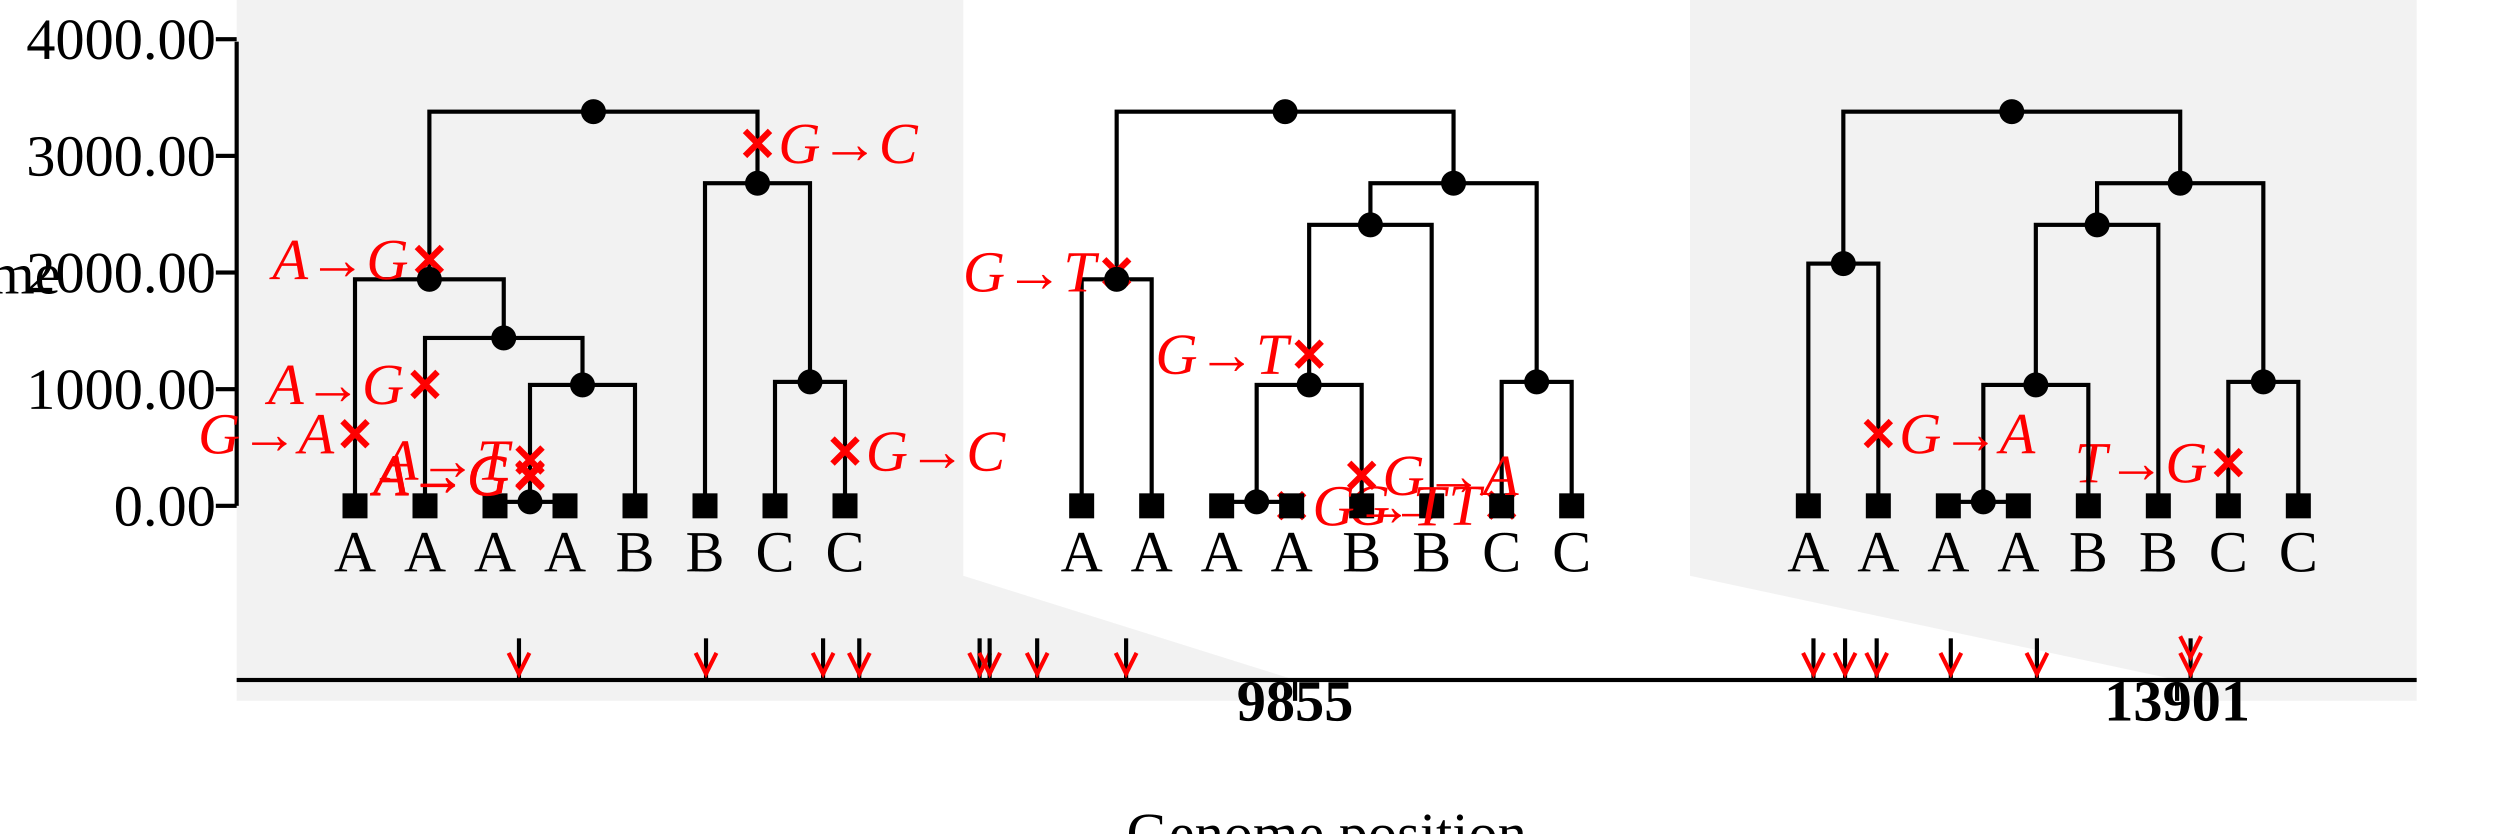
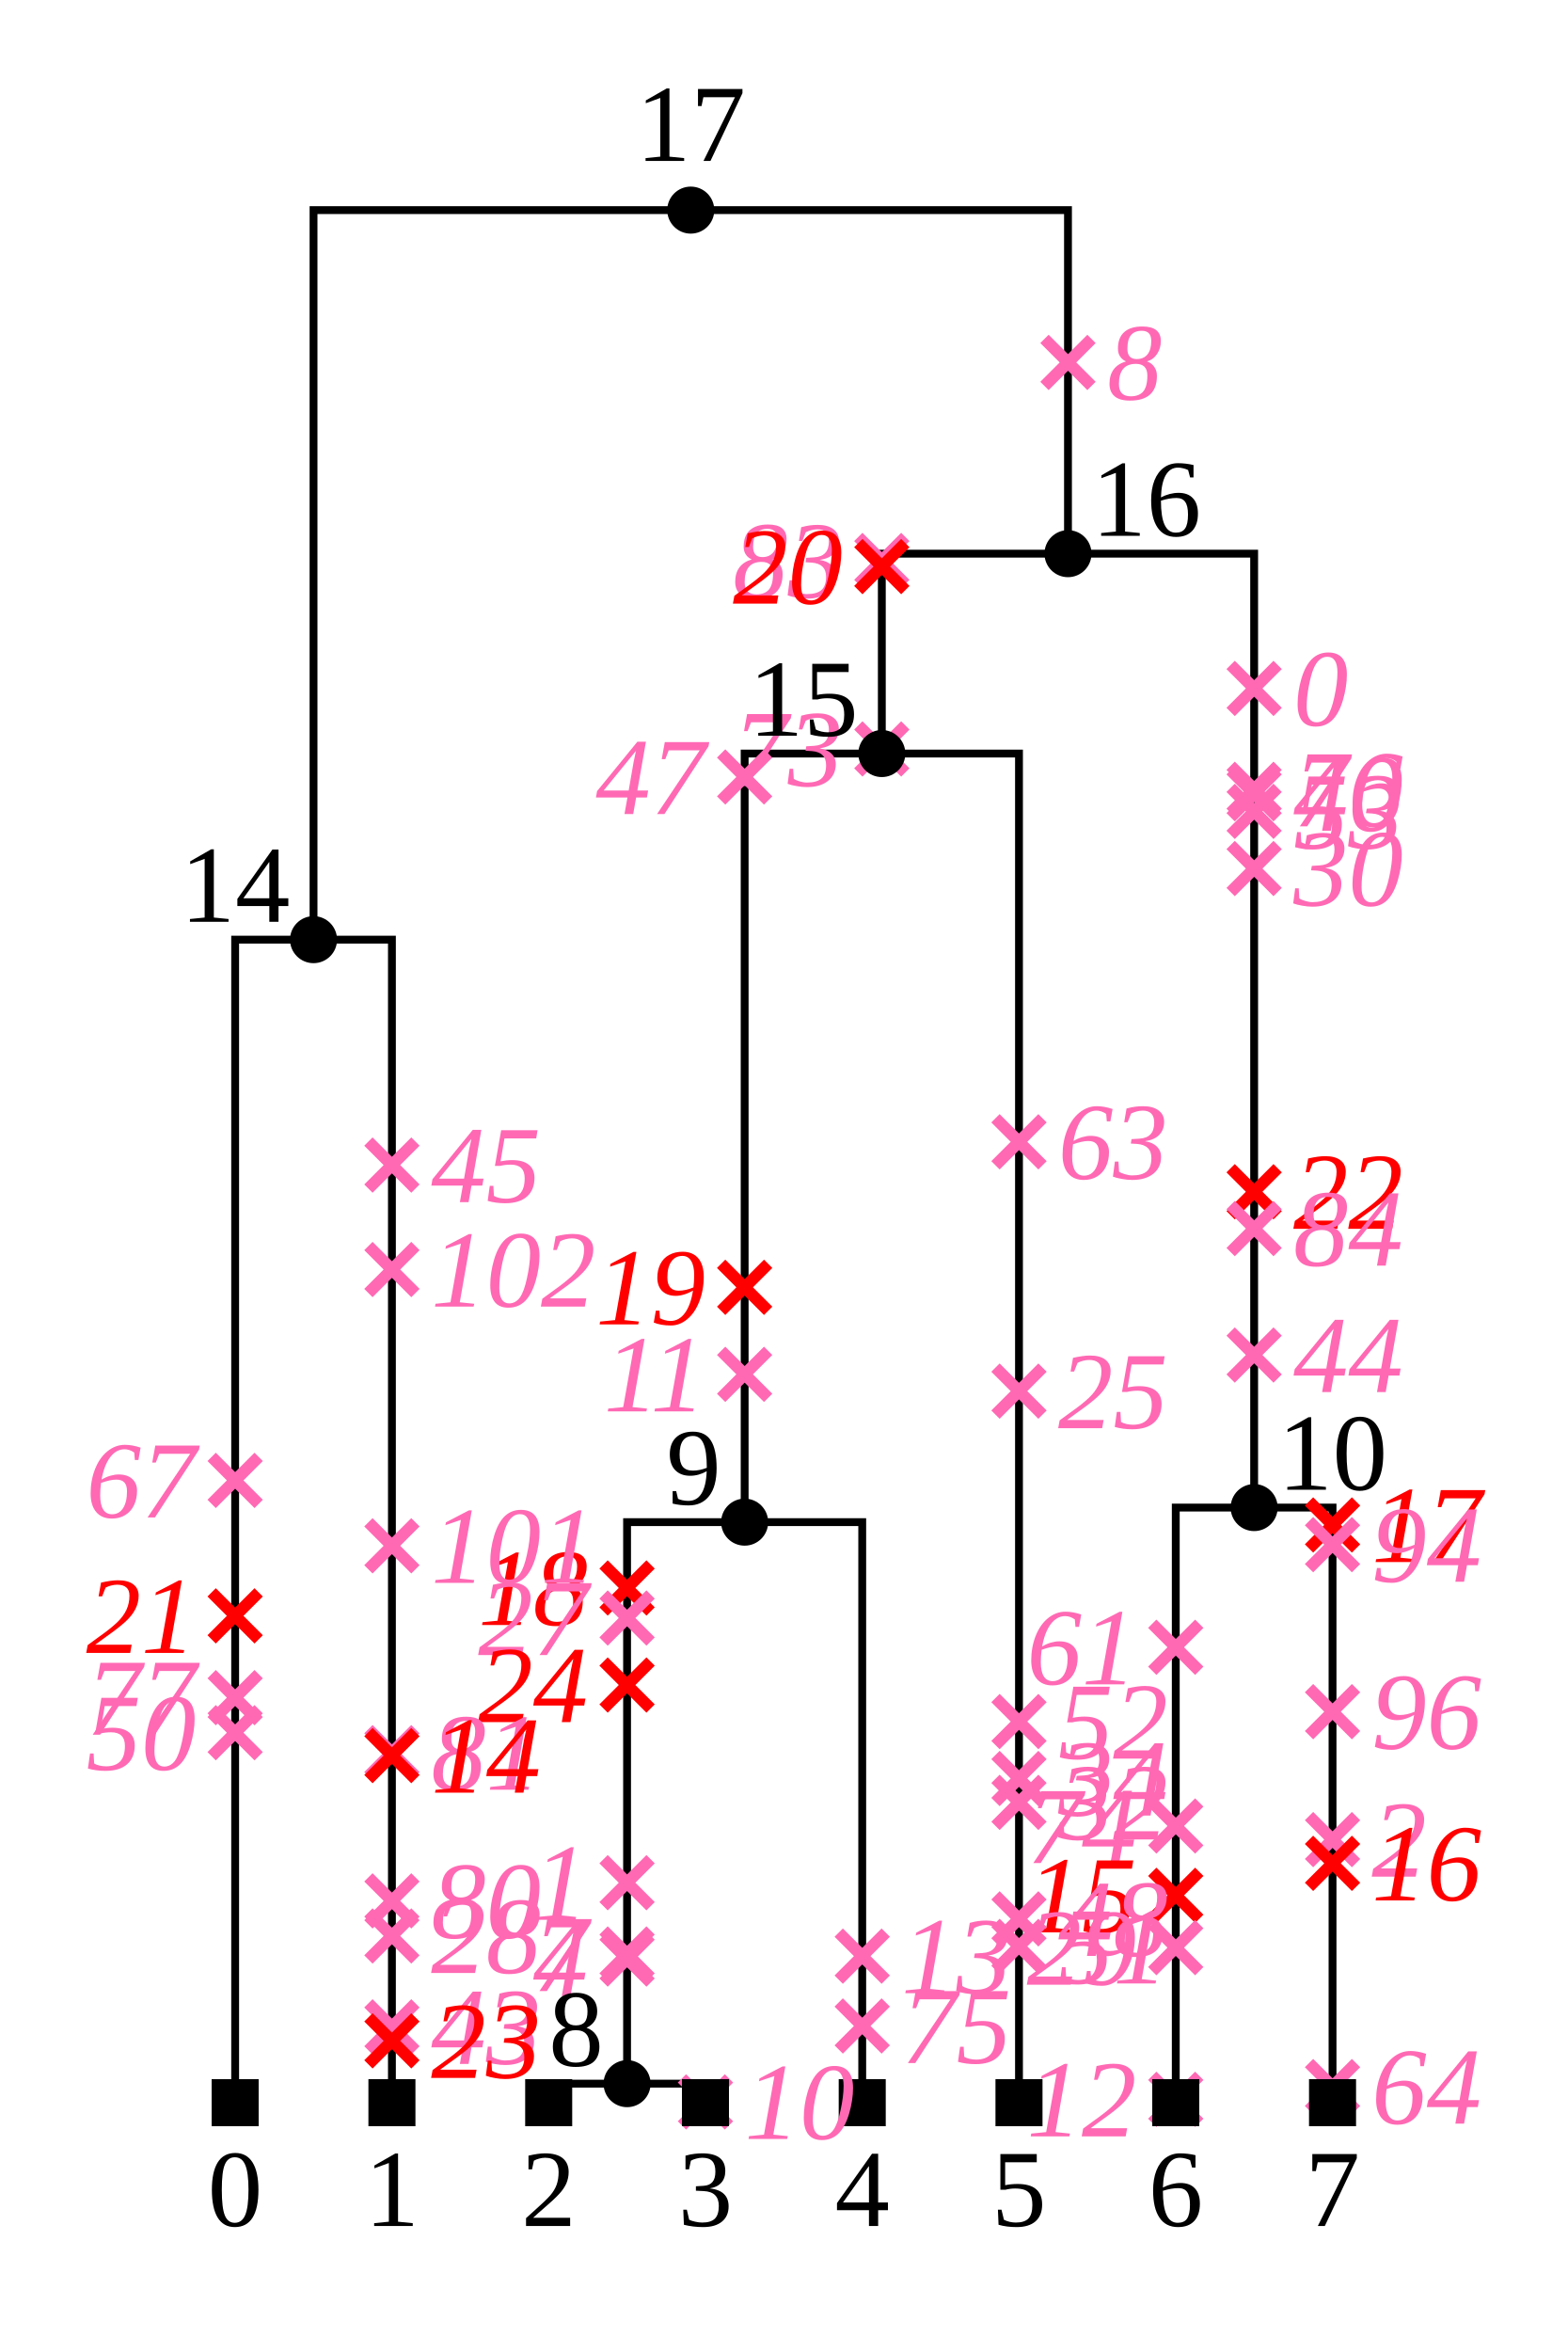
- <svg xmlns="http://www.w3.org/2000/svg" baseProfile="full" height="200" version="1.1" width="600">
+ <svg xmlns="http://www.w3.org/2000/svg" baseProfile="full" height="300" version="1.1" width="200">
  <defs>
    <style type="text/css">.background path {fill: #808080; fill-opacity:0}.background path:nth-child(odd) {fill-opacity:.1}.axes {font-size: 14px}.x-axis .tick .lab {font-weight: bold}.axes, .tree {font-size: 14px; text-anchor:middle}.y-axis line.grid {stroke: #FAFAFA}.y-axis &gt; .lab text {transform: translateX(0.8em) rotate(-90deg)}.x-axis .tick g {transform: translateY(0.9em)}.x-axis &gt; .lab text {transform: translateY(-0.8em)}.axes line, .edge {stroke:black; fill:none}.node &gt; .sym {fill: black; stroke: none}.site &gt; .sym {stroke: black}.mut text {fill: red; font-style: italic}.mut.extra text {fill: hotpink}.mut line {fill: none; stroke: none}.mut .sym {fill: none; stroke: red}.mut.extra .sym {stroke: hotpink}.node .mut .sym {stroke-width: 1.5px}.tree text, .tree-sequence text {dominant-baseline: central}.plotbox .lab.lft {text-anchor: end}.plotbox .lab.rgt {text-anchor: start}</style>
  </defs>
-   <g class="tree-sequence">
-     <g class="background">
-       <path d="M56.8,0 l174.4,0 l0,138.2 l79.614,25 l0,5 l-254.014,0 l0,-5 l0,-25 l0,-138.2z" />
-       <path d="M231.2,0 l174.4,0 l0,138.2 l116.9,25 l0,5 l-211.687,0 l0,-5 l-79.614,-25 l0,-138.2z" />
-       <path d="M405.6,0 l174.4,0 l0,138.2 l0,25 l0,5 l-57.5,0 l0,-5 l-116.9,-25 l0,-138.2z" />
-     </g>
-     <g class="axes">
-       <g class="x-axis">
-         <g class="lab" transform="translate(318.4,200)">
-           <text text-anchor="middle">Genome position</text>
-         </g>
-         <line x1="56.8" x2="580" y1="163.2" y2="163.2" />
-         <g class="tick" transform="translate(310.814 163.2)">
-           <line x1="0" x2="0" y1="0" y2="5" />
-           <g class="lab" transform="translate(0,5)">
-             <text>9855</text>
-           </g>
-         </g>
-         <g class="tick" transform="translate(522.5 163.2)">
-           <line x1="0" x2="0" y1="0" y2="5" />
-           <g class="lab" transform="translate(0,5)">
-             <text>13901</text>
-           </g>
-         </g>
-         <g class="site s0" transform="translate(124.554 163.2)">
-           <line class="sym" x1="0" x2="0" y1="0" y2="-10" />
-           <g class="mut m0">
-             <polyline class="sym" points="2.5,-6.5 0,-1.5 -2.5,-6.5" />
-           </g>
-         </g>
-         <g class="site s1" transform="translate(169.445 163.2)">
-           <line class="sym" x1="0" x2="0" y1="0" y2="-10" />
-           <g class="mut m1">
-             <polyline class="sym" points="2.5,-6.5 0,-1.5 -2.5,-6.5" />
-           </g>
-         </g>
-         <g class="site s2" transform="translate(197.541 163.2)">
-           <line class="sym" x1="0" x2="0" y1="0" y2="-10" />
-           <g class="mut m2">
-             <polyline class="sym" points="2.5,-6.5 0,-1.5 -2.5,-6.5" />
-           </g>
-         </g>
-         <g class="site s3" transform="translate(206.226 163.2)">
-           <line class="sym" x1="0" x2="0" y1="0" y2="-10" />
-           <g class="mut m3">
-             <polyline class="sym" points="2.5,-6.5 0,-1.5 -2.5,-6.5" />
-           </g>
-         </g>
-         <g class="site s4" transform="translate(235.107 163.2)">
-           <line class="sym" x1="0" x2="0" y1="0" y2="-10" />
-           <g class="mut m4">
-             <polyline class="sym" points="2.5,-6.5 0,-1.5 -2.5,-6.5" />
-           </g>
-         </g>
-         <g class="site s5" transform="translate(237.513 163.2)">
-           <line class="sym" x1="0" x2="0" y1="0" y2="-10" />
-           <g class="mut m5">
-             <polyline class="sym" points="2.5,-6.5 0,-1.5 -2.5,-6.5" />
-           </g>
-         </g>
-         <g class="site s6" transform="translate(248.919 163.2)">
-           <line class="sym" x1="0" x2="0" y1="0" y2="-10" />
-           <g class="mut m6">
-             <polyline class="sym" points="2.5,-6.5 0,-1.5 -2.5,-6.5" />
-           </g>
-         </g>
-         <g class="site s7" transform="translate(270.266 163.2)">
-           <line class="sym" x1="0" x2="0" y1="0" y2="-10" />
-           <g class="mut m7">
-             <polyline class="sym" points="2.5,-6.5 0,-1.5 -2.5,-6.5" />
-           </g>
-         </g>
-         <g class="site s8" transform="translate(435.231 163.2)">
-           <line class="sym" x1="0" x2="0" y1="0" y2="-10" />
-           <g class="mut m8">
-             <polyline class="sym" points="2.5,-6.5 0,-1.5 -2.5,-6.5" />
-           </g>
-         </g>
-         <g class="site s9" transform="translate(442.817 163.2)">
-           <line class="sym" x1="0" x2="0" y1="0" y2="-10" />
-           <g class="mut m9">
-             <polyline class="sym" points="2.5,-6.5 0,-1.5 -2.5,-6.5" />
-           </g>
-         </g>
-         <g class="site s10" transform="translate(450.403 163.2)">
-           <line class="sym" x1="0" x2="0" y1="0" y2="-10" />
-           <g class="mut m10">
-             <polyline class="sym" points="2.5,-6.5 0,-1.5 -2.5,-6.5" />
-           </g>
-         </g>
-         <g class="site s11" transform="translate(468.192 163.2)">
-           <line class="sym" x1="0" x2="0" y1="0" y2="-10" />
-           <g class="mut m11">
-             <polyline class="sym" points="2.5,-6.5 0,-1.5 -2.5,-6.5" />
-           </g>
-         </g>
-         <g class="site s12" transform="translate(488.859 163.2)">
-           <line class="sym" x1="0" x2="0" y1="0" y2="-10" />
-           <g class="mut m12">
-             <polyline class="sym" points="2.5,-6.5 0,-1.5 -2.5,-6.5" />
-           </g>
-         </g>
-         <g class="site s13" transform="translate(525.744 163.2)">
-           <line class="sym" x1="0" x2="0" y1="0" y2="-10" />
-           <g class="mut m14">
-             <polyline class="sym" points="2.5,-6.5 0,-1.5 -2.5,-6.5" />
-           </g>
-           <g class="mut m13">
-             <polyline class="sym" points="2.5,-10.5 0,-5.5 -2.5,-10.5" />
-           </g>
-         </g>
-       </g>
-       <g class="y-axis">
-         <g class="lab" transform="translate(0,65.7)">
-           <text text-anchor="middle">Time</text>
-         </g>
-         <line x1="56.8" x2="56.8" y1="121.4" y2="10" />
-         <g class="tick" transform="translate(56.8 121.4)">
-           <line x1="0" x2="-5" y1="0" y2="0" />
-           <g class="lab" transform="translate(-5,0)">
-             <text text-anchor="end">0.00</text>
-           </g>
-         </g>
-         <g class="tick" transform="translate(56.8 93.4029)">
-           <line x1="0" x2="-5" y1="0" y2="0" />
-           <g class="lab" transform="translate(-5,0)">
-             <text text-anchor="end">1000.00</text>
-           </g>
-         </g>
-         <g class="tick" transform="translate(56.8 65.4058)">
-           <line x1="0" x2="-5" y1="0" y2="0" />
-           <g class="lab" transform="translate(-5,0)">
-             <text text-anchor="end">2000.00</text>
-           </g>
-         </g>
-         <g class="tick" transform="translate(56.8 37.4087)">
-           <line x1="0" x2="-5" y1="0" y2="0" />
-           <g class="lab" transform="translate(-5,0)">
-             <text text-anchor="end">3000.00</text>
-           </g>
-         </g>
-         <g class="tick" transform="translate(56.8 9.41159)">
-           <line x1="0" x2="-5" y1="0" y2="0" />
-           <g class="lab" transform="translate(-5,0)">
-             <text text-anchor="end">4000.00</text>
-           </g>
-         </g>
-       </g>
-     </g>
-     <g class="plotbox trees">
-       <g class="tree t1" transform="translate(56.8 0)">
-         <g class="plotbox">
-           <g class="node n17 p3 root" transform="translate(85.625 26.8)">
-             <g class="a17 m4 node n13 p3 s4" transform="translate(-39.375 40.2375)">
-               <g class="a13 i0 leaf m5 node n0 p0 s5 sample" transform="translate(-17.85 54.3625)">
-                 <path class="edge" d="M 0 0 V -54.362 H 17.85" />
-                 <g class="mut m5 s5" transform="translate(0 -17.3034)">
-                   <line x1="0" x2="0" y1="0" y2="17.303" />
-                   <path class="sym" d="M -3,-3 l 6,6 M -3,3 l 6,-6" />
-                   <text class="lab lft" transform="translate(-5 0)">G→A</text>
+   <g class="tree t2">
+     <g class="plotbox">
+       <g class="node n17 p3 root" transform="translate(88.125 26.8)">
+         <g class="a17 m8 node n16 p3 s8" transform="translate(48.125 43.8202)">
+           <g class="a16 m0 m22 m30 m40 m44 m53 m76 m84 node n10 p3 s0 s21 s29 s39 s43 s52 s75 s83" transform="translate(23.75 121.672)">
+             <g class="a10 i3 leaf m12 m15 m29 m61 m74 node n6 p2 s12 s14 s28 s60 s73 sample" transform="translate(-10 75.9083)">
+               <path class="edge" d="M 0 0 V -75.908 H 10" />
+               <g class="mut m61 s60 extra" transform="translate(0 -58.0898)">
+                 <line x1="0" x2="0" y1="0" y2="58.09" />
+                 <path class="sym" d="M -3,-3 l 6,6 M -3,3 l 6,-6" />
+                 <text class="lab lft" transform="translate(-5 0)">61</text>
+               </g>
+               <g class="mut m74 s73 extra" transform="translate(0 -35.2949)">
+                 <line x1="0" x2="0" y1="0" y2="35.295" />
+                 <path class="sym" d="M -3,-3 l 6,6 M -3,3 l 6,-6" />
+                 <text class="lab lft" transform="translate(-5 0)">74</text>
+               </g>
+               <g class="mut m15 s14" transform="translate(0 -26.4517)">
+                 <line x1="0" x2="0" y1="0" y2="26.452" />
+                 <path class="sym" d="M -3,-3 l 6,6 M -3,3 l 6,-6" />
+                 <text class="lab lft" transform="translate(-5 0)">15</text>
+               </g>
+               <g class="mut m29 s28 extra" transform="translate(0 -19.7766)">
+                 <line x1="0" x2="0" y1="0" y2="19.777" />
+                 <path class="sym" d="M -3,-3 l 6,6 M -3,3 l 6,-6" />
+                 <text class="lab lft" transform="translate(-5 0)">29</text>
+               </g>
+               <g class="mut m12 s12 extra" transform="translate(0 -0.427784)">
+                 <line x1="0" x2="0" y1="0" y2="0.428" />
+                 <path class="sym" d="M -3,-3 l 6,6 M -3,3 l 6,-6" />
+                 <text class="lab lft" transform="translate(-5 0)">12</text>
+               </g>
+               <rect class="sym" height="6" width="6" x="-3" y="-3" />
+               <text class="lab" transform="translate(0 11)">6</text>
+             </g>
+             <g class="a10 i3 leaf m16 m17 m2 m64 m94 m96 node n7 p2 s15 s16 s2 s63 s93 s95 sample" transform="translate(10 75.9083)">
+               <path class="edge" d="M 0 0 V -75.908 H -10" />
+               <g class="mut m17 s16" transform="translate(0 -73.6898)">
+                 <line x1="0" x2="0" y1="0" y2="73.69" />
+                 <path class="sym" d="M -3,-3 l 6,6 M -3,3 l 6,-6" />
+                 <text class="lab rgt" transform="translate(5 0)">17</text>
+               </g>
+               <g class="mut m94 s93 extra" transform="translate(0 -71.1763)">
+                 <line x1="0" x2="0" y1="0" y2="71.176" />
+                 <path class="sym" d="M -3,-3 l 6,6 M -3,3 l 6,-6" />
+                 <text class="lab rgt" transform="translate(5 0)">94</text>
+               </g>
+               <g class="mut m96 s95 extra" transform="translate(0 -49.8762)">
+                 <line x1="0" x2="0" y1="0" y2="49.876" />
+                 <path class="sym" d="M -3,-3 l 6,6 M -3,3 l 6,-6" />
+                 <text class="lab rgt" transform="translate(5 0)">96</text>
+               </g>
+               <g class="mut m2 s2 extra" transform="translate(0 -33.5563)">
+                 <line x1="0" x2="0" y1="0" y2="33.556" />
+                 <path class="sym" d="M -3,-3 l 6,6 M -3,3 l 6,-6" />
+                 <text class="lab rgt" transform="translate(5 0)">2</text>
+               </g>
+               <g class="mut m16 s15" transform="translate(0 -30.5303)">
+                 <line x1="0" x2="0" y1="0" y2="30.53" />
+                 <path class="sym" d="M -3,-3 l 6,6 M -3,3 l 6,-6" />
+                 <text class="lab rgt" transform="translate(5 0)">16</text>
+               </g>
+               <g class="mut m64 s63 extra" transform="translate(0 -2.05408)">
+                 <line x1="0" x2="0" y1="0" y2="2.054" />
+                 <path class="sym" d="M -3,-3 l 6,6 M -3,3 l 6,-6" />
+                 <text class="lab rgt" transform="translate(5 0)">64</text>
+               </g>
+               <rect class="sym" height="6" width="6" x="-3" y="-3" />
+               <text class="lab" transform="translate(0 11)">7</text>
+             </g>
+             <path class="edge" d="M 0 0 V -121.672 H -23.75" />
+             <g class="mut m0 s0 extra" transform="translate(0 -104.481)">
+               <line x1="0" x2="0" y1="0" y2="104.481" />
+               <path class="sym" d="M -3,-3 l 6,6 M -3,3 l 6,-6" />
+               <text class="lab rgt" transform="translate(5 0)">0</text>
+             </g>
+             <g class="mut m76 s75 extra" transform="translate(0 -91.6189)">
+               <line x1="0" x2="0" y1="0" y2="91.619" />
+               <path class="sym" d="M -3,-3 l 6,6 M -3,3 l 6,-6" />
+               <text class="lab rgt" transform="translate(5 0)">76</text>
+             </g>
+             <g class="mut m40 s39 extra" transform="translate(0 -91.0484)">
+               <line x1="0" x2="0" y1="0" y2="91.048" />
+               <path class="sym" d="M -3,-3 l 6,6 M -3,3 l 6,-6" />
+               <text class="lab rgt" transform="translate(5 0)">40</text>
+             </g>
+             <g class="mut m53 s52 extra" transform="translate(0 -88.8026)">
+               <line x1="0" x2="0" y1="0" y2="88.803" />
+               <path class="sym" d="M -3,-3 l 6,6 M -3,3 l 6,-6" />
+               <text class="lab rgt" transform="translate(5 0)">53</text>
+             </g>
+             <g class="mut m30 s29 extra" transform="translate(0 -81.5107)">
+               <line x1="0" x2="0" y1="0" y2="81.511" />
+               <path class="sym" d="M -3,-3 l 6,6 M -3,3 l 6,-6" />
+               <text class="lab rgt" transform="translate(5 0)">30</text>
+             </g>
+             <g class="mut m22 s21" transform="translate(0 -40.2849)">
+               <line x1="0" x2="0" y1="0" y2="40.285" />
+               <path class="sym" d="M -3,-3 l 6,6 M -3,3 l 6,-6" />
+               <text class="lab rgt" transform="translate(5 0)">22</text>
+             </g>
+             <g class="mut m84 s83 extra" transform="translate(0 -35.5849)">
+               <line x1="0" x2="0" y1="0" y2="35.585" />
+               <path class="sym" d="M -3,-3 l 6,6 M -3,3 l 6,-6" />
+               <text class="lab rgt" transform="translate(5 0)">84</text>
+             </g>
+             <g class="mut m44 s43 extra" transform="translate(0 -19.4568)">
+               <line x1="0" x2="0" y1="0" y2="19.457" />
+               <path class="sym" d="M -3,-3 l 6,6 M -3,3 l 6,-6" />
+               <text class="lab rgt" transform="translate(5 0)">44</text>
+             </g>
+             <circle class="sym" cx="0" cy="0" r="3" />
+             <text class="lab rgt" transform="translate(3 -7.0)">10</text>
+           </g>
+           <g class="a16 m20 m73 m83 node n15 p3 s19 s72 s82" transform="translate(-23.75 25.4962)">
+             <g class="a15 i2 leaf m25 m32 m34 m48 m51 m52 m63 node n5 p1 s24 s31 s33 s47 s50 s51 s62 sample" transform="translate(17.5 172.084)">
+               <path class="edge" d="M 0 0 V -172.084 H -17.5" />
+               <g class="mut m63 s62 extra" transform="translate(0 -122.564)">
+                 <line x1="0" x2="0" y1="0" y2="122.564" />
+                 <path class="sym" d="M -3,-3 l 6,6 M -3,3 l 6,-6" />
+                 <text class="lab rgt" transform="translate(5 0)">63</text>
+               </g>
+               <g class="mut m25 s24 extra" transform="translate(0 -90.7617)">
+                 <line x1="0" x2="0" y1="0" y2="90.762" />
+                 <path class="sym" d="M -3,-3 l 6,6 M -3,3 l 6,-6" />
+                 <text class="lab rgt" transform="translate(5 0)">25</text>
+               </g>
+               <g class="mut m52 s51 extra" transform="translate(0 -48.6147)">
+                 <line x1="0" x2="0" y1="0" y2="48.615" />
+                 <path class="sym" d="M -3,-3 l 6,6 M -3,3 l 6,-6" />
+                 <text class="lab rgt" transform="translate(5 0)">52</text>
+               </g>
+               <g class="mut m34 s33 extra" transform="translate(0 -41.3483)">
+                 <line x1="0" x2="0" y1="0" y2="41.348" />
+                 <path class="sym" d="M -3,-3 l 6,6 M -3,3 l 6,-6" />
+                 <text class="lab rgt" transform="translate(5 0)">34</text>
+               </g>
+               <g class="mut m32 s31 extra" transform="translate(0 -38.3061)">
+                 <line x1="0" x2="0" y1="0" y2="38.306" />
+                 <path class="sym" d="M -3,-3 l 6,6 M -3,3 l 6,-6" />
+                 <text class="lab rgt" transform="translate(5 0)">32</text>
+               </g>
+               <g class="mut m48 s47 extra" transform="translate(0 -23.4469)">
+                 <line x1="0" x2="0" y1="0" y2="23.447" />
+                 <path class="sym" d="M -3,-3 l 6,6 M -3,3 l 6,-6" />
+                 <text class="lab rgt" transform="translate(5 0)">48</text>
+               </g>
+               <g class="mut m51 s50 extra" transform="translate(0 -19.9357)">
+                 <line x1="0" x2="0" y1="0" y2="19.936" />
+                 <path class="sym" d="M -3,-3 l 6,6 M -3,3 l 6,-6" />
+                 <text class="lab rgt" transform="translate(5 0)">51</text>
+               </g>
+               <rect class="sym" height="6" width="6" x="-3" y="-3" />
+               <text class="lab" transform="translate(0 11)">5</text>
+             </g>
+             <g class="a15 m11 m19 m47 node n9 p3 s11 s18 s46" transform="translate(-17.5 98.0341)">
+               <g class="a9 i2 leaf m13 m75 node n4 p1 s13 s74 sample" transform="translate(15 74.0496)">
+                 <path class="edge" d="M 0 0 V -74.05 H -15" />
+                 <g class="mut m13 s13 extra" transform="translate(0 -18.6936)">
+                   <line x1="0" x2="0" y1="0" y2="18.694" />
+                   <path class="sym" d="M -3,-3 l 6,6 M -3,3 l 6,-6" />
+                   <text class="lab rgt" transform="translate(5 0)">13</text>
+                 </g>
+                 <g class="mut m75 s74 extra" transform="translate(0 -9.78495)">
+                   <line x1="0" x2="0" y1="0" y2="9.785" />
+                   <path class="sym" d="M -3,-3 l 6,6 M -3,3 l 6,-6" />
+                   <text class="lab rgt" transform="translate(5 0)">75</text>
                </g>
                <rect class="sym" height="6" width="6" x="-3" y="-3" />
-                 <text class="lab" transform="translate(0 11)">A</text>
-               </g>
-               <g class="a13 node n12 p3" transform="translate(17.85 14.0706)">
-                 <g class="a12 i0 leaf m2 node n1 p0 s2 sample" transform="translate(-18.9 40.2919)">
-                   <path class="edge" d="M 0 0 V -40.292 H 18.9" />
-                   <g class="mut m2 s2" transform="translate(0 -29.1465)">
-                     <line x1="0" x2="0" y1="0" y2="29.146" />
+                 <text class="lab" transform="translate(0 11)">4</text>
+               </g>
+               <g class="a9 m1 m18 m24 m27 m4 m7 node n8 p0 s1 s17 s23 s26 s4 s7" transform="translate(-15 71.6213)">
+                 <g class="a8 i1 leaf node n2 p0 sample" transform="translate(-10 2.42821)">
+                   <path class="edge" d="M 0 0 V -2.428 H 10" />
+                   <rect class="sym" height="6" width="6" x="-3" y="-3" />
+                   <text class="lab" transform="translate(0 11)">2</text>
+                 </g>
+                 <g class="a8 i1 leaf m10 node n3 p0 s10 sample" transform="translate(10 2.42821)">
+                   <path class="edge" d="M 0 0 V -2.428 H -10" />
+                   <g class="mut m10 s10 extra" transform="translate(0 -0.0990792)">
+                     <line x1="0" x2="0" y1="0" y2="0.099" />
                    <path class="sym" d="M -3,-3 l 6,6 M -3,3 l 6,-6" />
-                     <text class="lab lft" transform="translate(-5 0)">A→G</text>
+                     <text class="lab rgt" transform="translate(5 0)">10</text>
                  </g>
                  <rect class="sym" height="6" width="6" x="-3" y="-3" />
-                   <text class="lab" transform="translate(0 11)">A</text>
-                 </g>
-                 <g class="a12 node n9 p3" transform="translate(18.9 11.2733)">
-                   <g class="a9 i2 leaf node n4 p1 sample" transform="translate(12.6 29.0186)">
-                     <path class="edge" d="M 0 0 V -29.019 H -12.6" />
-                     <rect class="sym" height="6" width="6" x="-3" y="-3" />
-                     <text class="lab" transform="translate(0 11)">B</text>
-                   </g>
-                   <g class="a9 m0 m3 m6 node n8 p0 s0 s3 s6" transform="translate(-12.6 28.067)">
-                     <g class="a8 i1 leaf node n2 p0 sample" transform="translate(-8.4 0.95157)">
-                       <path class="edge" d="M 0 0 V -0.952 H 8.4" />
-                       <rect class="sym" height="6" width="6" x="-3" y="-3" />
-                       <text class="lab" transform="translate(0 11)">A</text>
-                     </g>
-                     <g class="a8 i1 leaf node n3 p0 sample" transform="translate(8.4 0.95157)">
-                       <path class="edge" d="M 0 0 V -0.952 H -8.4" />
-                       <rect class="sym" height="6" width="6" x="-3" y="-3" />
-                       <text class="lab" transform="translate(0 11)">A</text>
-                     </g>
-                     <path class="edge" d="M 0 0 V -28.067 H 12.6" />
-                     <g class="mut m0 s0" transform="translate(0 -10.0438)">
-                       <line x1="0" x2="0" y1="0" y2="10.044" />
-                       <path class="sym" d="M -3,-3 l 6,6 M -3,3 l 6,-6" />
-                       <text class="lab lft" transform="translate(-5 0)">A→T</text>
-                     </g>
-                     <g class="mut m6 s6" transform="translate(0 -6.48256)">
-                       <line x1="0" x2="0" y1="0" y2="6.483" />
-                       <path class="sym" d="M -3,-3 l 6,6 M -3,3 l 6,-6" />
-                       <text class="lab lft" transform="translate(-5 0)">A→G</text>
-                     </g>
-                     <g class="mut m3 s3" transform="translate(0 -6.2275)">
-                       <line x1="0" x2="0" y1="0" y2="6.228" />
-                       <path class="sym" d="M -3,-3 l 6,6 M -3,3 l 6,-6" />
-                       <text class="lab lft" transform="translate(-5 0)">A→G</text>
-                     </g>
-                     <circle class="sym" cx="0" cy="0" r="3" />
-                     <text class="lab lft" transform="translate(-3 -7.0)" />
-                   </g>
-                   <path class="edge" d="M 0 0 V -11.273 H -18.9" />
-                   <circle class="sym" cx="0" cy="0" r="3" />
-                   <text class="lab rgt" transform="translate(3 -7.0)" />
-                 </g>
-                 <path class="edge" d="M 0 0 V -14.071 H -17.85" />
+                   <text class="lab" transform="translate(0 11)">3</text>
+                 </g>
+                 <path class="edge" d="M 0 0 V -71.621 H 15" />
+                 <g class="mut m18 s17" transform="translate(0 -63.2258)">
+                   <line x1="0" x2="0" y1="0" y2="63.226" />
+                   <path class="sym" d="M -3,-3 l 6,6 M -3,3 l 6,-6" />
+                   <text class="lab lft" transform="translate(-5 0)">18</text>
+                 </g>
+                 <g class="mut m27 s26 extra" transform="translate(0 -59.3918)">
+                   <line x1="0" x2="0" y1="0" y2="59.392" />
+                   <path class="sym" d="M -3,-3 l 6,6 M -3,3 l 6,-6" />
+                   <text class="lab lft" transform="translate(-5 0)">27</text>
+                 </g>
+                 <g class="mut m24 s23" transform="translate(0 -50.8461)">
+                   <line x1="0" x2="0" y1="0" y2="50.846" />
+                   <path class="sym" d="M -3,-3 l 6,6 M -3,3 l 6,-6" />
+                   <text class="lab lft" transform="translate(-5 0)">24</text>
+                 </g>
+                 <g class="mut m1 s1 extra" transform="translate(0 -25.6298)">
+                   <line x1="0" x2="0" y1="0" y2="25.63" />
+                   <path class="sym" d="M -3,-3 l 6,6 M -3,3 l 6,-6" />
+                   <text class="lab lft" transform="translate(-5 0)">1</text>
+                 </g>
+                 <g class="mut m7 s7 extra" transform="translate(0 -16.5422)">
+                   <line x1="0" x2="0" y1="0" y2="16.542" />
+                   <path class="sym" d="M -3,-3 l 6,6 M -3,3 l 6,-6" />
+                   <text class="lab lft" transform="translate(-5 0)">7</text>
+                 </g>
+                 <g class="mut m4 s4 extra" transform="translate(0 -15.8913)">
+                   <line x1="0" x2="0" y1="0" y2="15.891" />
+                   <path class="sym" d="M -3,-3 l 6,6 M -3,3 l 6,-6" />
+                   <text class="lab lft" transform="translate(-5 0)">4</text>
+                 </g>
                <circle class="sym" cx="0" cy="0" r="3" />
-                 <text class="lab rgt" transform="translate(3 -7.0)" />
-               </g>
-               <path class="edge" d="M 0 0 V -40.237 H 39.375" />
-               <g class="mut m4 s4" transform="translate(0 -4.76423)">
-                 <line x1="0" x2="0" y1="0" y2="4.764" />
-                 <path class="sym" d="M -3,-3 l 6,6 M -3,3 l 6,-6" />
-                 <text class="lab lft" transform="translate(-5 0)">A→G</text>
+                 <text class="lab lft" transform="translate(-3 -7.0)">8</text>
+               </g>
+               <path class="edge" d="M 0 0 V -98.034 H 17.5" />
+               <g class="mut m47 s46 extra" transform="translate(0 -95.0466)">
+                 <line x1="0" x2="0" y1="0" y2="95.047" />
+                 <path class="sym" d="M -3,-3 l 6,6 M -3,3 l 6,-6" />
+                 <text class="lab lft" transform="translate(-5 0)">47</text>
+               </g>
+               <g class="mut m19 s18" transform="translate(0 -29.9506)">
+                 <line x1="0" x2="0" y1="0" y2="29.951" />
+                 <path class="sym" d="M -3,-3 l 6,6 M -3,3 l 6,-6" />
+                 <text class="lab lft" transform="translate(-5 0)">19</text>
+               </g>
+               <g class="mut m11 s11 extra" transform="translate(0 -18.8519)">
+                 <line x1="0" x2="0" y1="0" y2="18.852" />
+                 <path class="sym" d="M -3,-3 l 6,6 M -3,3 l 6,-6" />
+                 <text class="lab lft" transform="translate(-5 0)">11</text>
              </g>
              <circle class="sym" cx="0" cy="0" r="3" />
-               <text class="lab lft" transform="translate(-3 -7.0)" />
-             </g>
-             <g class="a17 m7 node n16 p3 s7" transform="translate(39.375 17.1723)">
-               <g class="a16 i2 leaf node n5 p1 sample" transform="translate(-12.6 77.4277)">
-                 <path class="edge" d="M 0 0 V -77.428 H 12.6" />
-                 <rect class="sym" height="6" width="6" x="-3" y="-3" />
-                 <text class="lab" transform="translate(0 11)">B</text>
-               </g>
-               <g class="a16 node n10 p3" transform="translate(12.6 47.6807)">
-                 <g class="a10 i3 leaf node n6 p2 sample" transform="translate(-8.4 29.747)">
-                   <path class="edge" d="M 0 0 V -29.747 H 8.4" />
-                   <rect class="sym" height="6" width="6" x="-3" y="-3" />
-                   <text class="lab" transform="translate(0 11)">C</text>
-                 </g>
-                 <g class="a10 i3 leaf m1 node n7 p2 s1 sample" transform="translate(8.4 29.747)">
-                   <path class="edge" d="M 0 0 V -29.747 H -8.4" />
-                   <g class="mut m1 s1" transform="translate(0 -13.1501)">
-                     <line x1="0" x2="0" y1="0" y2="13.15" />
-                     <path class="sym" d="M -3,-3 l 6,6 M -3,3 l 6,-6" />
-                     <text class="lab rgt" transform="translate(5 0)">G→C</text>
-                   </g>
-                   <rect class="sym" height="6" width="6" x="-3" y="-3" />
-                   <text class="lab" transform="translate(0 11)">C</text>
-                 </g>
-                 <path class="edge" d="M 0 0 V -47.681 H -12.6" />
-                 <circle class="sym" cx="0" cy="0" r="3" />
-                 <text class="lab rgt" transform="translate(3 -7.0)" />
-               </g>
-               <path class="edge" d="M 0 0 V -17.172 H -39.375" />
-               <g class="mut m7 s7" transform="translate(0 -9.55803)">
-                 <line x1="0" x2="0" y1="0" y2="9.558" />
-                 <path class="sym" d="M -3,-3 l 6,6 M -3,3 l 6,-6" />
-                 <text class="lab rgt" transform="translate(5 0)">G→C</text>
-               </g>
-               <circle class="sym" cx="0" cy="0" r="3" />
-               <text class="lab rgt" transform="translate(3 -7.0)" />
+               <text class="lab lft" transform="translate(-3 -7.0)">9</text>
+             </g>
+             <path class="edge" d="M 0 0 V -25.496 H 23.75" />
+             <g class="mut m83 s82 extra" transform="translate(0 -24.6277)">
+               <line x1="0" x2="0" y1="0" y2="24.628" />
+               <path class="sym" d="M -3,-3 l 6,6 M -3,3 l 6,-6" />
+               <text class="lab lft" transform="translate(-5 0)">83</text>
+             </g>
+             <g class="mut m20 s19" transform="translate(0 -23.8471)">
+               <line x1="0" x2="0" y1="0" y2="23.847" />
+               <path class="sym" d="M -3,-3 l 6,6 M -3,3 l 6,-6" />
+               <text class="lab lft" transform="translate(-5 0)">20</text>
+             </g>
+             <g class="mut m73 s72 extra" transform="translate(0 -0.587886)">
+               <line x1="0" x2="0" y1="0" y2="0.588" />
+               <path class="sym" d="M -3,-3 l 6,6 M -3,3 l 6,-6" />
+               <text class="lab lft" transform="translate(-5 0)">73</text>
            </g>
            <circle class="sym" cx="0" cy="0" r="3" />
-             <text class="lab" transform="translate(0 -11)" />
-           </g>
+             <text class="lab lft" transform="translate(-3 -7.0)">15</text>
+           </g>
+           <path class="edge" d="M 0 0 V -43.82 H -48.125" />
+           <g class="mut m8 s8 extra" transform="translate(0 -24.3902)">
+             <line x1="0" x2="0" y1="0" y2="24.39" />
+             <path class="sym" d="M -3,-3 l 6,6 M -3,3 l 6,-6" />
+             <text class="lab rgt" transform="translate(5 0)">8</text>
+           </g>
+           <circle class="sym" cx="0" cy="0" r="3" />
+           <text class="lab rgt" transform="translate(3 -7.0)">16</text>
        </g>
-       </g>
-       <g class="tree t2" transform="translate(231.2 0)">
-         <g class="plotbox">
-           <g class="node n17 p3 root" transform="translate(77.225 26.8)">
-             <g class="a17 m8 node n13 p3 s8" transform="translate(-40.425 40.2375)">
-               <g class="a13 i0 leaf node n0 p0 sample" transform="translate(-8.4 54.3625)">
-                 <path class="edge" d="M 0 0 V -54.362 H 8.4" />
-                 <rect class="sym" height="6" width="6" x="-3" y="-3" />
-                 <text class="lab" transform="translate(0 11)">A</text>
-               </g>
-               <g class="a13 i0 leaf node n1 p0 sample" transform="translate(8.4 54.3625)">
-                 <path class="edge" d="M 0 0 V -54.362 H -8.4" />
-                 <rect class="sym" height="6" width="6" x="-3" y="-3" />
-                 <text class="lab" transform="translate(0 11)">A</text>
-               </g>
-               <path class="edge" d="M 0 0 V -40.237 H 40.425" />
-               <g class="mut m8 s8" transform="translate(0 -1.80647)">
-                 <line x1="0" x2="0" y1="0" y2="1.806" />
-                 <path class="sym" d="M -3,-3 l 6,6 M -3,3 l 6,-6" />
-                 <text class="lab lft" transform="translate(-5 0)">G→T</text>
-               </g>
-               <circle class="sym" cx="0" cy="0" r="3" />
-               <text class="lab lft" transform="translate(-3 -7.0)" />
-             </g>
-             <g class="a17 node n16 p3" transform="translate(40.425 17.1723)">
-               <g class="a16 node n10 p3" transform="translate(19.95 47.6807)">
-                 <g class="a10 i3 leaf m11 node n6 p2 s11 sample" transform="translate(-8.4 29.747)">
-                   <path class="edge" d="M 0 0 V -29.747 H 8.4" />
-                   <g class="mut m11 s11" transform="translate(0 -0.16764)">
-                     <line x1="0" x2="0" y1="0" y2="0.168" />
-                     <path class="sym" d="M -3,-3 l 6,6 M -3,3 l 6,-6" />
-                     <text class="lab lft" transform="translate(-5 0)">G→T</text>
-                   </g>
-                   <rect class="sym" height="6" width="6" x="-3" y="-3" />
-                   <text class="lab" transform="translate(0 11)">C</text>
-                 </g>
-                 <g class="a10 i3 leaf node n7 p2 sample" transform="translate(8.4 29.747)">
-                   <path class="edge" d="M 0 0 V -29.747 H -8.4" />
-                   <rect class="sym" height="6" width="6" x="-3" y="-3" />
-                   <text class="lab" transform="translate(0 11)">C</text>
-                 </g>
-                 <path class="edge" d="M 0 0 V -47.681 H -19.95" />
-                 <circle class="sym" cx="0" cy="0" r="3" />
-                 <text class="lab rgt" transform="translate(3 -7.0)" />
-               </g>
-               <g class="a16 node n15 p3" transform="translate(-19.95 9.99148)">
-                 <g class="a15 i2 leaf node n5 p1 sample" transform="translate(14.7 67.4362)">
-                   <path class="edge" d="M 0 0 V -67.436 H -14.7" />
-                   <rect class="sym" height="6" width="6" x="-3" y="-3" />
-                   <text class="lab" transform="translate(0 11)">B</text>
-                 </g>
-                 <g class="a15 m10 node n9 p3 s10" transform="translate(-14.7 38.4177)">
-                   <g class="a9 i2 leaf m12 node n4 p1 s12 sample" transform="translate(12.6 29.0186)">
-                     <path class="edge" d="M 0 0 V -29.019 H -12.6" />
-                     <g class="mut m12 s12" transform="translate(0 -7.32564)">
-                       <line x1="0" x2="0" y1="0" y2="7.326" />
-                       <path class="sym" d="M -3,-3 l 6,6 M -3,3 l 6,-6" />
-                       <text class="lab rgt" transform="translate(5 0)">G→A</text>
-                     </g>
-                     <rect class="sym" height="6" width="6" x="-3" y="-3" />
-                     <text class="lab" transform="translate(0 11)">B</text>
-                   </g>
-                   <g class="a9 node n8 p0" transform="translate(-12.6 28.067)">
-                     <g class="a8 i1 leaf node n2 p0 sample" transform="translate(-8.4 0.95157)">
-                       <path class="edge" d="M 0 0 V -0.952 H 8.4" />
-                       <rect class="sym" height="6" width="6" x="-3" y="-3" />
-                       <text class="lab" transform="translate(0 11)">A</text>
-                     </g>
-                     <g class="a8 i1 leaf m9 node n3 p0 s9 sample" transform="translate(8.4 0.95157)">
-                       <path class="edge" d="M 0 0 V -0.952 H -8.4" />
-                       <g class="mut m9 s9" transform="translate(0 -0.0388272)">
-                         <line x1="0" x2="0" y1="0" y2="0.039" />
-                         <path class="sym" d="M -3,-3 l 6,6 M -3,3 l 6,-6" />
-                         <text class="lab rgt" transform="translate(5 0)">G→T</text>
-                       </g>
-                       <rect class="sym" height="6" width="6" x="-3" y="-3" />
-                       <text class="lab" transform="translate(0 11)">A</text>
-                     </g>
-                     <path class="edge" d="M 0 0 V -28.067 H 12.6" />
-                     <circle class="sym" cx="0" cy="0" r="3" />
-                     <text class="lab lft" transform="translate(-3 -7.0)" />
-                   </g>
-                   <path class="edge" d="M 0 0 V -38.418 H 14.7" />
-                   <g class="mut m10 s10" transform="translate(0 -7.38769)">
-                     <line x1="0" x2="0" y1="0" y2="7.388" />
-                     <path class="sym" d="M -3,-3 l 6,6 M -3,3 l 6,-6" />
-                     <text class="lab lft" transform="translate(-5 0)">G→T</text>
-                   </g>
-                   <circle class="sym" cx="0" cy="0" r="3" />
-                   <text class="lab lft" transform="translate(-3 -7.0)" />
-                 </g>
-                 <path class="edge" d="M 0 0 V -9.991 H 19.95" />
-                 <circle class="sym" cx="0" cy="0" r="3" />
-                 <text class="lab lft" transform="translate(-3 -7.0)" />
-               </g>
-               <path class="edge" d="M 0 0 V -17.172 H -40.425" />
-               <circle class="sym" cx="0" cy="0" r="3" />
-               <text class="lab rgt" transform="translate(3 -7.0)" />
-             </g>
-             <circle class="sym" cx="0" cy="0" r="3" />
-             <text class="lab" transform="translate(0 -11)" />
-           </g>
+         <g class="a17 node n14 p3" transform="translate(-48.125 93.0534)">
+           <g class="a14 i0 leaf m21 m50 m67 m77 node n0 p0 s20 s49 s66 s76 sample" transform="translate(-10 148.347)">
+             <path class="edge" d="M 0 0 V -148.347 H 10" />
+             <g class="mut m67 s66 extra" transform="translate(0 -79.3729)">
+               <line x1="0" x2="0" y1="0" y2="79.373" />
+               <path class="sym" d="M -3,-3 l 6,6 M -3,3 l 6,-6" />
+               <text class="lab lft" transform="translate(-5 0)">67</text>
+             </g>
+             <g class="mut m21 s20" transform="translate(0 -62.0951)">
+               <line x1="0" x2="0" y1="0" y2="62.095" />
+               <path class="sym" d="M -3,-3 l 6,6 M -3,3 l 6,-6" />
+               <text class="lab lft" transform="translate(-5 0)">21</text>
+             </g>
+             <g class="mut m77 s76 extra" transform="translate(0 -51.6622)">
+               <line x1="0" x2="0" y1="0" y2="51.662" />
+               <path class="sym" d="M -3,-3 l 6,6 M -3,3 l 6,-6" />
+               <text class="lab lft" transform="translate(-5 0)">77</text>
+             </g>
+             <g class="mut m50 s49 extra" transform="translate(0 -47.1918)">
+               <line x1="0" x2="0" y1="0" y2="47.192" />
+               <path class="sym" d="M -3,-3 l 6,6 M -3,3 l 6,-6" />
+               <text class="lab lft" transform="translate(-5 0)">50</text>
+             </g>
+             <rect class="sym" height="6" width="6" x="-3" y="-3" />
+             <text class="lab" transform="translate(0 11)">0</text>
+           </g>
+           <g class="a14 i0 leaf m101 m102 m14 m23 m28 m43 m45 m80 m81 node n1 p0 s100 s101 s14 s22 s27 s42 s44 s79 s80 sample" transform="translate(10 148.347)">
+             <path class="edge" d="M 0 0 V -148.347 H -10" />
+             <g class="mut m45 s44 extra" transform="translate(0 -119.594)">
+               <line x1="0" x2="0" y1="0" y2="119.594" />
+               <path class="sym" d="M -3,-3 l 6,6 M -3,3 l 6,-6" />
+               <text class="lab rgt" transform="translate(5 0)">45</text>
+             </g>
+             <g class="mut m102 s101 extra" transform="translate(0 -106.271)">
+               <line x1="0" x2="0" y1="0" y2="106.271" />
+               <path class="sym" d="M -3,-3 l 6,6 M -3,3 l 6,-6" />
+               <text class="lab rgt" transform="translate(5 0)">102</text>
+             </g>
+             <g class="mut m101 s100 extra" transform="translate(0 -71.0316)">
+               <line x1="0" x2="0" y1="0" y2="71.032" />
+               <path class="sym" d="M -3,-3 l 6,6 M -3,3 l 6,-6" />
+               <text class="lab rgt" transform="translate(5 0)">101</text>
+             </g>
+             <g class="mut m81 s80 extra" transform="translate(0 -44.6455)">
+               <line x1="0" x2="0" y1="0" y2="44.645" />
+               <path class="sym" d="M -3,-3 l 6,6 M -3,3 l 6,-6" />
+               <text class="lab rgt" transform="translate(5 0)">81</text>
+             </g>
+             <g class="mut m14 s14" transform="translate(0 -44.2696)">
+               <line x1="0" x2="0" y1="0" y2="44.27" />
+               <path class="sym" d="M -3,-3 l 6,6 M -3,3 l 6,-6" />
+               <text class="lab rgt" transform="translate(5 0)">14</text>
+             </g>
+             <g class="mut m80 s79 extra" transform="translate(0 -25.7419)">
+               <line x1="0" x2="0" y1="0" y2="25.742" />
+               <path class="sym" d="M -3,-3 l 6,6 M -3,3 l 6,-6" />
+               <text class="lab rgt" transform="translate(5 0)">80</text>
+             </g>
+             <g class="mut m28 s27 extra" transform="translate(0 -21.2677)">
+               <line x1="0" x2="0" y1="0" y2="21.268" />
+               <path class="sym" d="M -3,-3 l 6,6 M -3,3 l 6,-6" />
+               <text class="lab rgt" transform="translate(5 0)">28</text>
+             </g>
+             <g class="mut m43 s42 extra" transform="translate(0 -9.67307)">
+               <line x1="0" x2="0" y1="0" y2="9.673" />
+               <path class="sym" d="M -3,-3 l 6,6 M -3,3 l 6,-6" />
+               <text class="lab rgt" transform="translate(5 0)">43</text>
+             </g>
+             <g class="mut m23 s22" transform="translate(0 -7.88598)">
+               <line x1="0" x2="0" y1="0" y2="7.886" />
+               <path class="sym" d="M -3,-3 l 6,6 M -3,3 l 6,-6" />
+               <text class="lab rgt" transform="translate(5 0)">23</text>
+             </g>
+             <rect class="sym" height="6" width="6" x="-3" y="-3" />
+             <text class="lab" transform="translate(0 11)">1</text>
+           </g>
+           <path class="edge" d="M 0 0 V -93.053 H 48.125" />
+           <circle class="sym" cx="0" cy="0" r="3" />
+           <text class="lab lft" transform="translate(-3 -7.0)">14</text>
        </g>
-       </g>
-       <g class="tree t3" transform="translate(405.6 0)">
-         <g class="plotbox">
-           <g class="node n17 p3 root" transform="translate(77.225 26.8)">
-             <g class="a17 node n16 p3" transform="translate(40.425 17.1723)">
-               <g class="a16 node n10 p3" transform="translate(19.95 47.6807)">
-                 <g class="a10 i3 leaf m14 node n6 p2 s13 sample" transform="translate(-8.4 29.747)">
-                   <path class="edge" d="M 0 0 V -29.747 H 8.4" />
-                   <g class="mut m14 s13" transform="translate(0 -10.3659)">
-                     <line x1="0" x2="0" y1="0" y2="10.366" />
-                     <path class="sym" d="M -3,-3 l 6,6 M -3,3 l 6,-6" />
-                     <text class="lab lft" transform="translate(-5 0)">T→G</text>
-                   </g>
-                   <rect class="sym" height="6" width="6" x="-3" y="-3" />
-                   <text class="lab" transform="translate(0 11)">C</text>
-                 </g>
-                 <g class="a10 i3 leaf node n7 p2 sample" transform="translate(8.4 29.747)">
-                   <path class="edge" d="M 0 0 V -29.747 H -8.4" />
-                   <rect class="sym" height="6" width="6" x="-3" y="-3" />
-                   <text class="lab" transform="translate(0 11)">C</text>
-                 </g>
-                 <path class="edge" d="M 0 0 V -47.681 H -19.95" />
-                 <circle class="sym" cx="0" cy="0" r="3" />
-                 <text class="lab rgt" transform="translate(3 -7.0)" />
-               </g>
-               <g class="a16 node n15 p3" transform="translate(-19.95 9.99148)">
-                 <g class="a15 i2 leaf node n5 p1 sample" transform="translate(14.7 67.4362)">
-                   <path class="edge" d="M 0 0 V -67.436 H -14.7" />
-                   <rect class="sym" height="6" width="6" x="-3" y="-3" />
-                   <text class="lab" transform="translate(0 11)">B</text>
-                 </g>
-                 <g class="a15 node n9 p3" transform="translate(-14.7 38.4177)">
-                   <g class="a9 i2 leaf node n4 p1 sample" transform="translate(12.6 29.0186)">
-                     <path class="edge" d="M 0 0 V -29.019 H -12.6" />
-                     <rect class="sym" height="6" width="6" x="-3" y="-3" />
-                     <text class="lab" transform="translate(0 11)">B</text>
-                   </g>
-                   <g class="a9 node n8 p0" transform="translate(-12.6 28.067)">
-                     <g class="a8 i1 leaf node n2 p0 sample" transform="translate(-8.4 0.95157)">
-                       <path class="edge" d="M 0 0 V -0.952 H 8.4" />
-                       <rect class="sym" height="6" width="6" x="-3" y="-3" />
-                       <text class="lab" transform="translate(0 11)">A</text>
-                     </g>
-                     <g class="a8 i1 leaf node n3 p0 sample" transform="translate(8.4 0.95157)">
-                       <path class="edge" d="M 0 0 V -0.952 H -8.4" />
-                       <rect class="sym" height="6" width="6" x="-3" y="-3" />
-                       <text class="lab" transform="translate(0 11)">A</text>
-                     </g>
-                     <path class="edge" d="M 0 0 V -28.067 H 12.6" />
-                     <circle class="sym" cx="0" cy="0" r="3" />
-                     <text class="lab lft" transform="translate(-3 -7.0)" />
-                   </g>
-                   <path class="edge" d="M 0 0 V -38.418 H 14.7" />
-                   <circle class="sym" cx="0" cy="0" r="3" />
-                   <text class="lab lft" transform="translate(-3 -7.0)" />
-                 </g>
-                 <path class="edge" d="M 0 0 V -9.991 H 19.95" />
-                 <circle class="sym" cx="0" cy="0" r="3" />
-                 <text class="lab lft" transform="translate(-3 -7.0)" />
-               </g>
-               <path class="edge" d="M 0 0 V -17.172 H -40.425" />
-               <circle class="sym" cx="0" cy="0" r="3" />
-               <text class="lab rgt" transform="translate(3 -7.0)" />
-             </g>
-             <g class="a17 node n14 p3" transform="translate(-40.425 36.4658)">
-               <g class="a14 i0 leaf node n0 p0 sample" transform="translate(-8.4 58.1342)">
-                 <path class="edge" d="M 0 0 V -58.134 H 8.4" />
-                 <rect class="sym" height="6" width="6" x="-3" y="-3" />
-                 <text class="lab" transform="translate(0 11)">A</text>
-               </g>
-               <g class="a14 i0 leaf m13 node n1 p0 s13 sample" transform="translate(8.4 58.1342)">
-                 <path class="edge" d="M 0 0 V -58.134 H -8.4" />
-                 <g class="mut m13 s13" transform="translate(0 -17.3484)">
-                   <line x1="0" x2="0" y1="0" y2="17.348" />
-                   <path class="sym" d="M -3,-3 l 6,6 M -3,3 l 6,-6" />
-                   <text class="lab rgt" transform="translate(5 0)">G→A</text>
-                 </g>
-                 <rect class="sym" height="6" width="6" x="-3" y="-3" />
-                 <text class="lab" transform="translate(0 11)">A</text>
-               </g>
-               <path class="edge" d="M 0 0 V -36.466 H 40.425" />
-               <circle class="sym" cx="0" cy="0" r="3" />
-               <text class="lab lft" transform="translate(-3 -7.0)" />
-             </g>
-             <circle class="sym" cx="0" cy="0" r="3" />
-             <text class="lab" transform="translate(0 -11)" />
-           </g>
-         </g>
+         <circle class="sym" cx="0" cy="0" r="3" />
+         <text class="lab" transform="translate(0 -11)">17</text>
      </g>
    </g>
  </g>
</svg>
